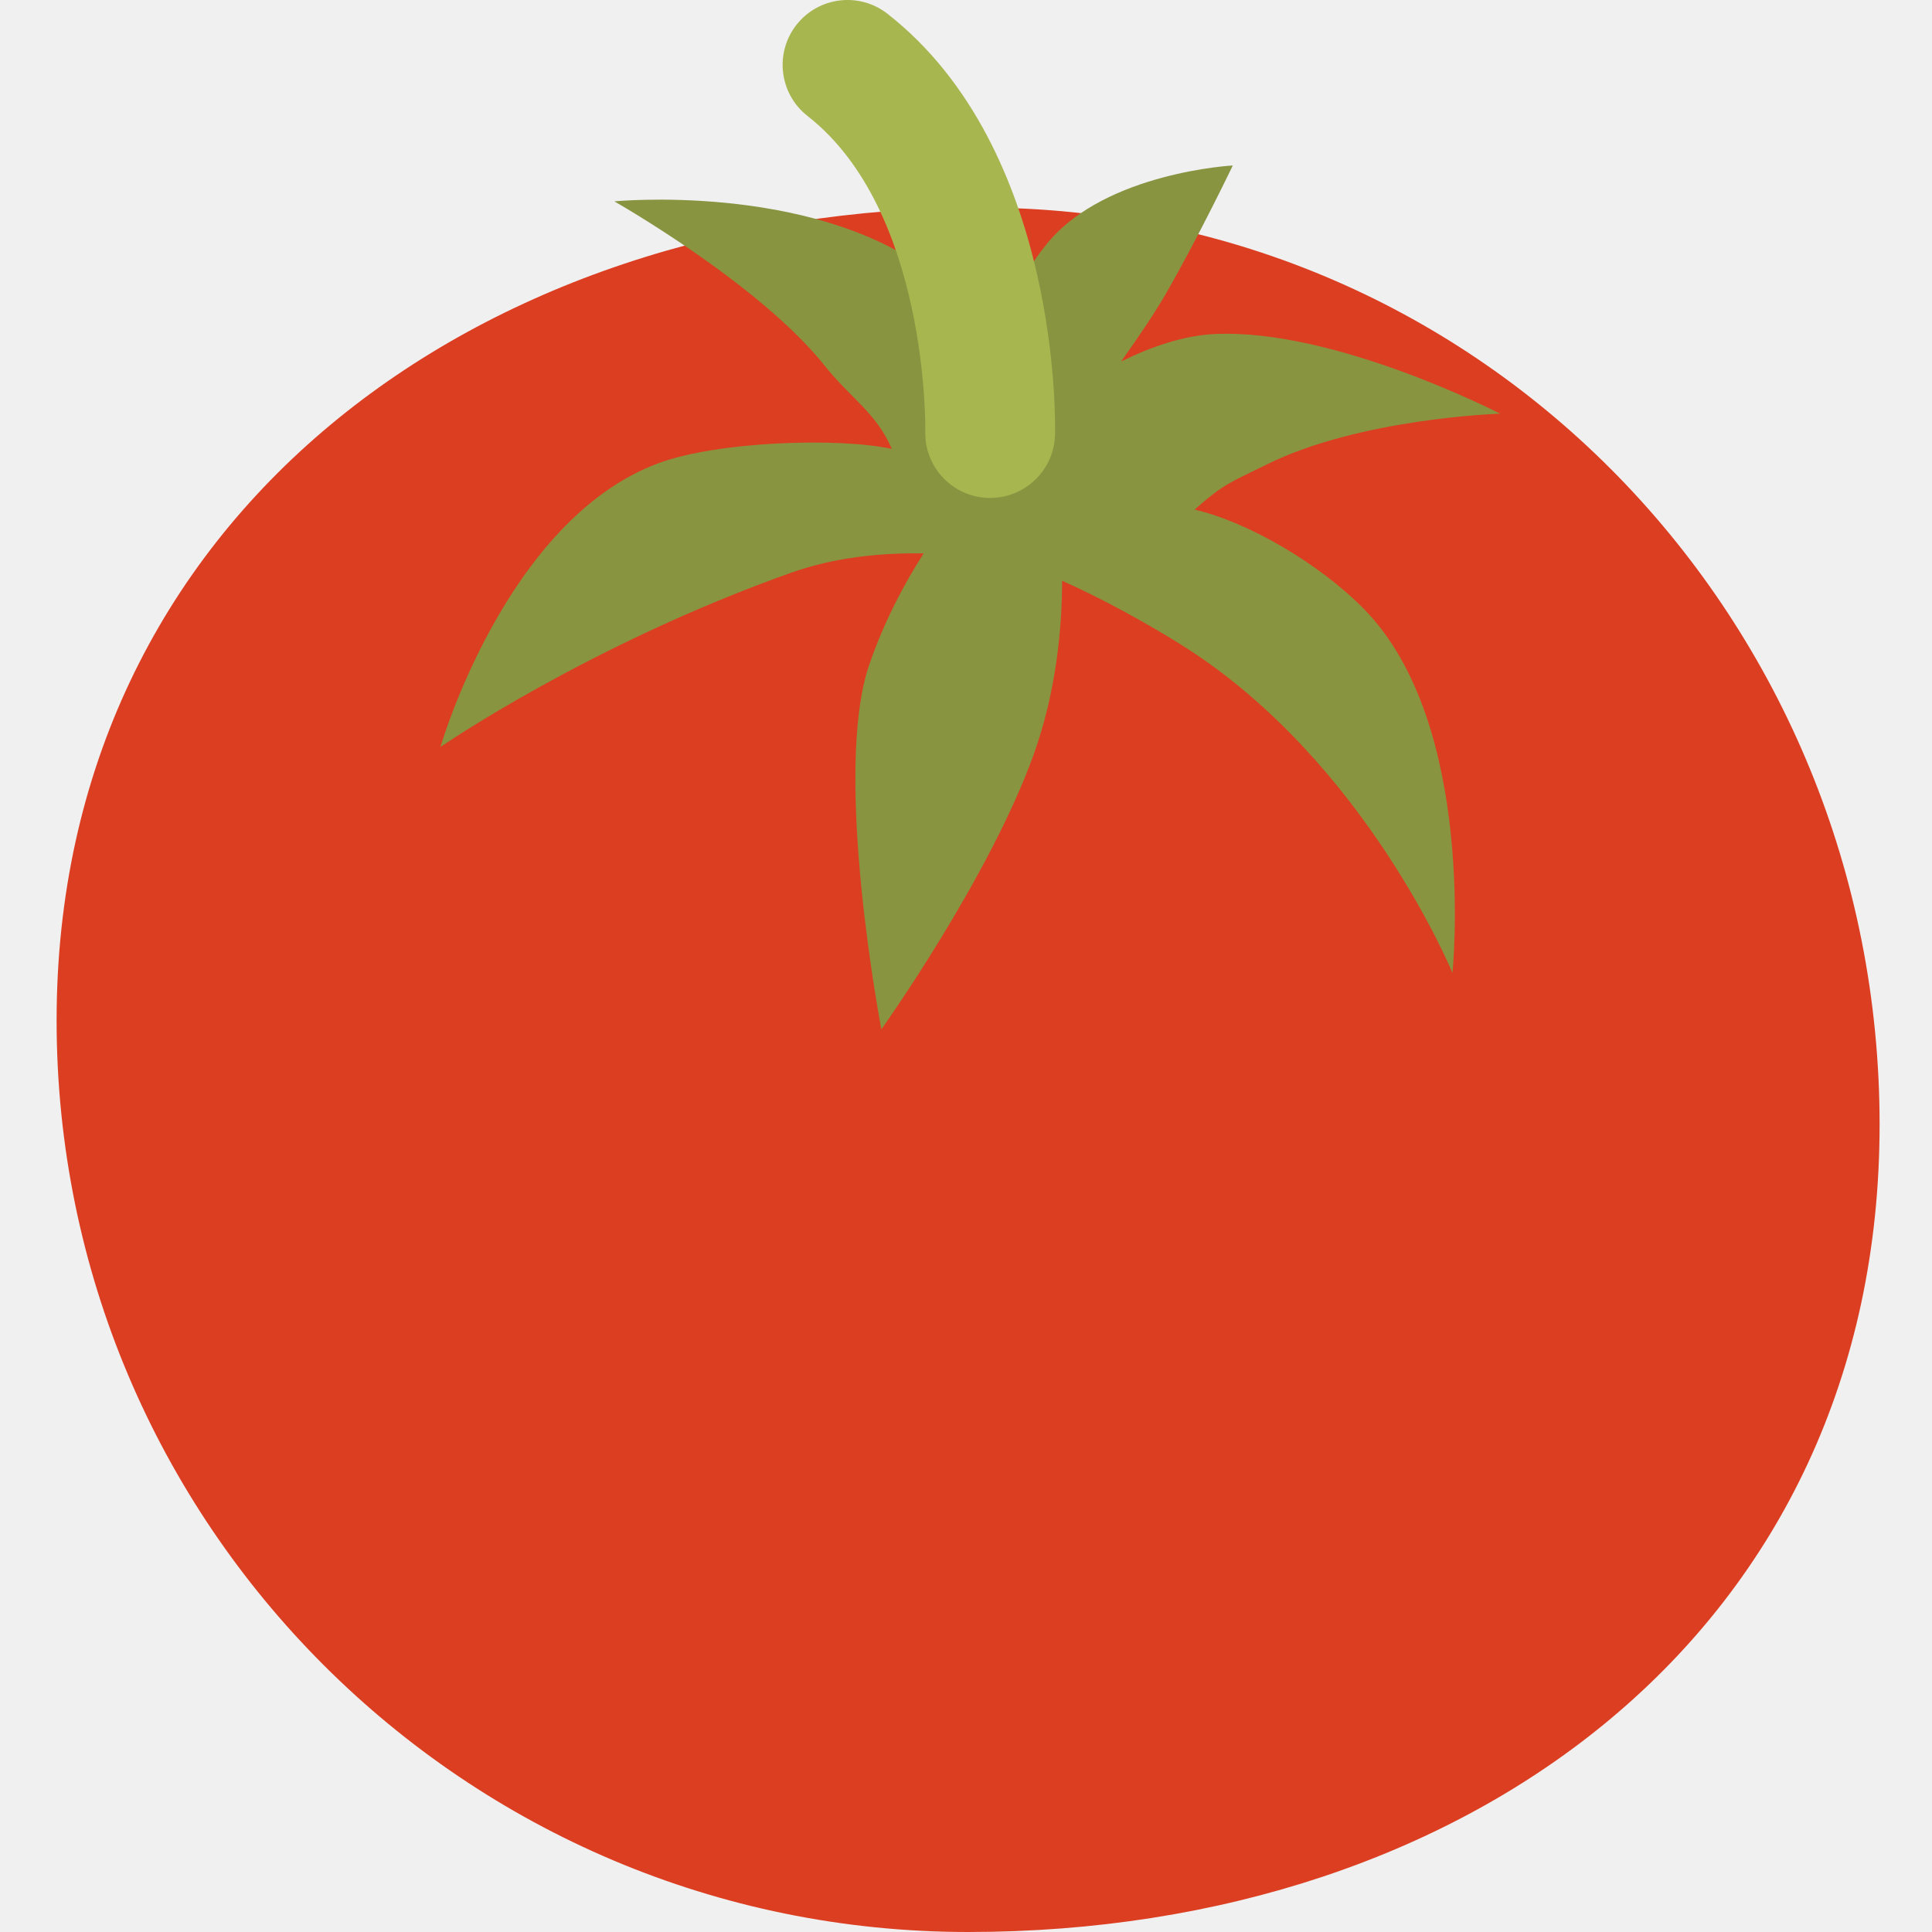
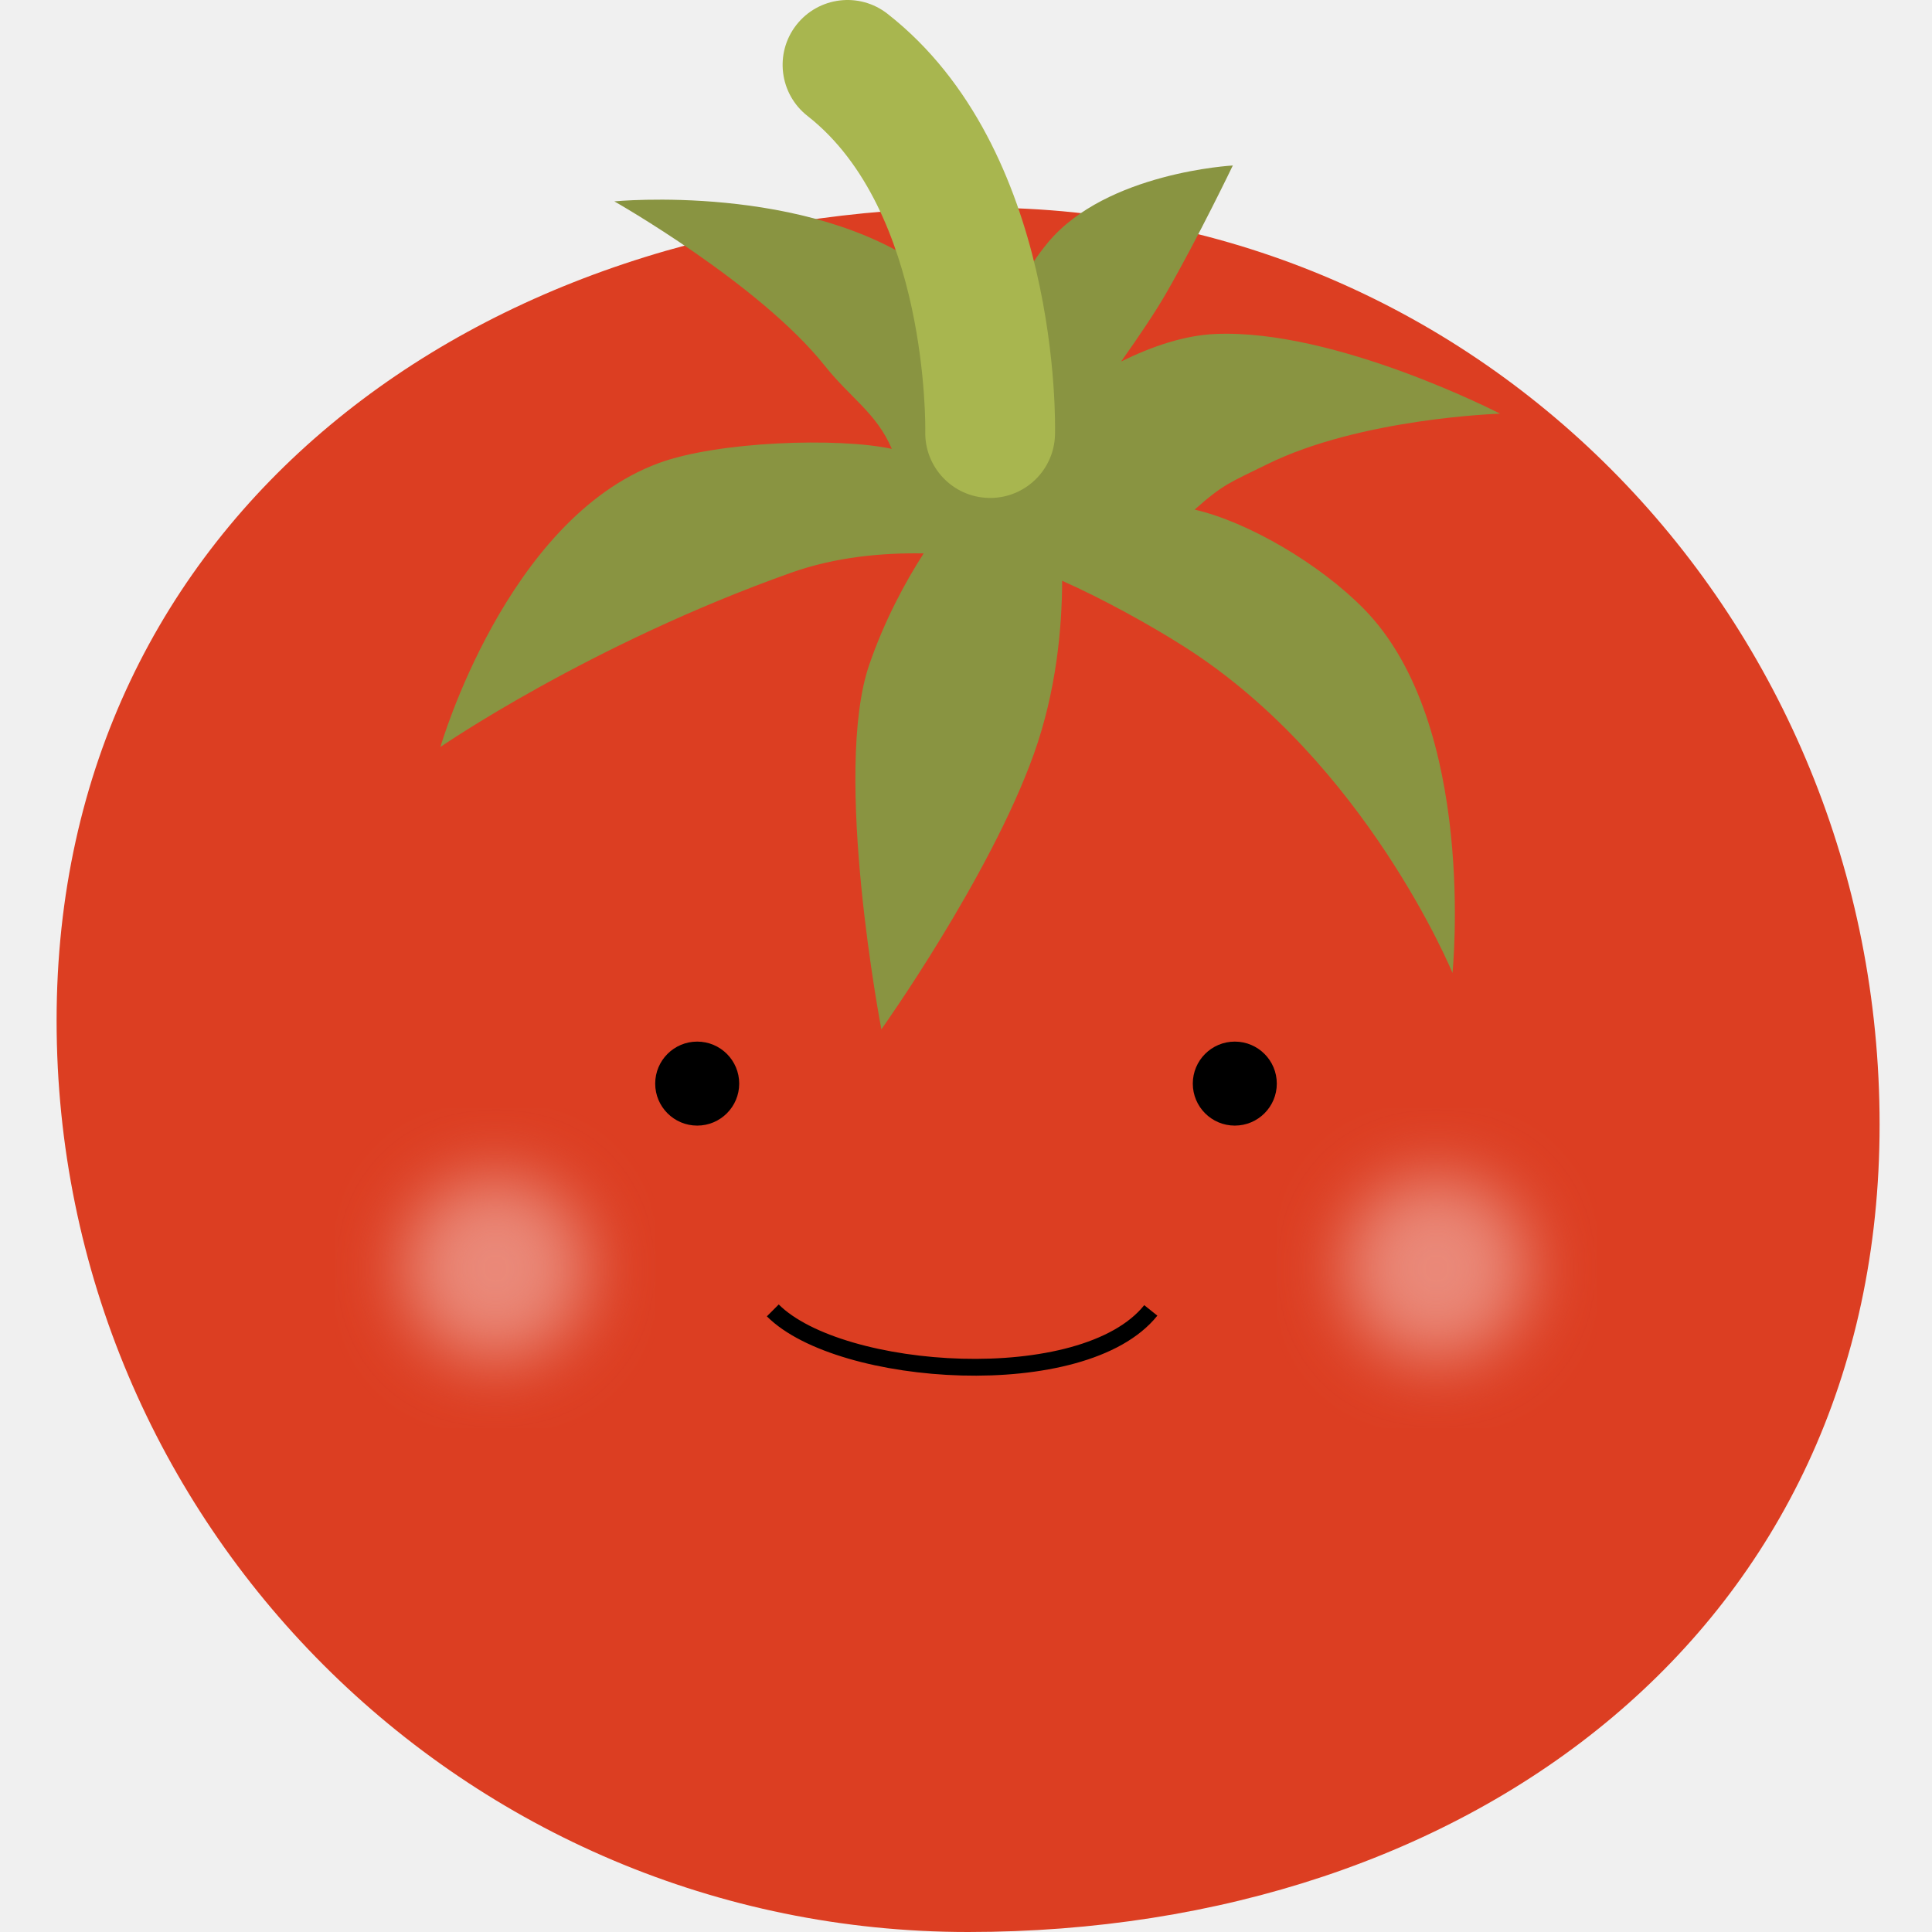
- <svg xmlns="http://www.w3.org/2000/svg" width="40" height="40" viewBox="0 0 40 40" fill="none">
-   <path d="M38.915 23.283C38.915 33.706 30.466 40 20.044 40C9.621 40 1.172 31.551 1.172 21.128C1.172 10.706 9.885 4.298 20.307 4.298C30.73 4.298 38.915 12.861 38.915 23.283Z" fill="#DC3E22" />
-   <path d="M28.238 12.607C27.321 11.673 25.838 10.805 24.733 10.551C25.34 10.013 25.462 9.995 26.223 9.618C28.171 8.654 31.058 8.565 31.058 8.565C31.058 8.565 27.651 6.804 25.16 6.915C24.526 6.943 23.857 7.167 23.212 7.484C23.576 6.971 23.921 6.46 24.141 6.076C24.815 4.904 25.524 3.426 25.524 3.426C25.524 3.426 22.912 3.566 21.701 5.016C21.241 5.566 20.893 6.266 20.639 6.923C20.188 6.404 19.69 5.942 19.191 5.582C16.7 3.779 12.719 4.169 12.719 4.169C12.719 4.169 15.726 5.875 17.079 7.577C17.608 8.241 18.144 8.548 18.464 9.294C17.356 9.054 14.857 9.136 13.63 9.591C10.477 10.76 9.119 15.465 9.119 15.465C9.119 15.465 12.195 13.344 16.381 11.857C17.302 11.53 18.275 11.443 19.123 11.458C18.738 12.057 18.317 12.836 17.999 13.755C17.225 15.99 18.248 21.311 18.248 21.311C18.248 21.311 20.49 18.165 21.403 15.616C21.872 14.307 21.988 12.994 21.99 12.024C22.822 12.393 23.801 12.932 24.533 13.398C28.279 15.785 30.072 20.143 30.072 20.143C30.072 20.143 30.594 15.006 28.238 12.607Z" fill="#899441" />
-   <path d="M20.501 10.309C20.489 10.309 20.477 10.309 20.465 10.309C19.724 10.29 19.139 9.674 19.157 8.933C19.159 8.869 19.223 4.361 16.719 2.401C16.135 1.944 16.032 1.1 16.489 0.515C16.947 -0.069 17.791 -0.172 18.375 0.286C21.956 3.088 21.849 8.761 21.843 9.001C21.824 9.731 21.226 10.309 20.501 10.309Z" fill="#A8B64F" />
+ <svg xmlns="http://www.w3.org/2000/svg" width="115" height="115" viewBox="0 0 115 115" fill="none">
+   <g clip-path="url(#clip0_16_527)">
+     <path d="M111.881 66.94C111.881 96.904 87.59 115 57.626 115C27.66 115 3.369 90.709 3.369 60.744C3.369 30.779 28.419 12.357 58.384 12.357C88.349 12.357 111.881 36.975 111.881 66.94Z" fill="#DC3E22" />
+     <path d="M81.185 36.244C78.549 33.56 74.284 31.064 71.108 30.334C72.853 28.787 73.205 28.735 75.391 27.652C80.993 24.879 89.291 24.624 89.291 24.624C89.291 24.624 79.497 19.562 72.336 19.88C70.513 19.96 68.59 20.604 66.735 21.517C67.781 20.04 68.772 18.573 69.406 17.47C71.344 14.098 73.382 9.851 73.382 9.851C73.382 9.851 65.873 10.252 62.39 14.42C61.068 16.004 60.069 18.015 59.338 19.903C58.041 18.412 56.608 17.084 55.176 16.048C48.013 10.864 36.568 11.986 36.568 11.986C36.568 11.986 45.214 16.89 49.104 21.783C50.622 23.693 52.164 24.577 53.085 26.719C49.9 26.029 42.714 26.265 39.187 27.573C30.122 30.935 26.216 44.462 26.216 44.462C26.216 44.462 35.062 38.365 47.097 34.088C49.743 33.148 52.541 32.898 54.979 32.941C53.872 34.665 52.663 36.904 51.748 39.545C49.522 45.972 52.463 61.27 52.463 61.27C52.463 61.27 58.908 52.223 61.534 44.895C62.882 41.133 63.216 37.357 63.223 34.57C65.613 35.63 68.428 37.179 70.532 38.519C81.304 45.383 86.458 57.913 86.458 57.913C86.458 57.913 87.959 43.142 81.185 36.244Z" fill="#899441" />
+     <path d="M58.94 29.64C58.905 29.64 58.871 29.639 58.837 29.638C56.707 29.583 55.025 27.812 55.076 25.683C55.081 25.499 55.267 12.539 48.067 6.903C46.388 5.589 46.091 3.162 47.405 1.482C48.721 -0.197 51.148 -0.494 52.827 0.821C63.123 8.878 62.816 25.189 62.798 25.879C62.743 27.976 61.025 29.64 58.94 29.64Z" fill="#A8B64F" />
+     <circle cx="41.5" cy="64.5" r="2.5" fill="black" />
+     <g filter="url(#filter0_f_16_527)">
+       <circle cx="29.5" cy="75.5" r="5.5" fill="#EA8979" />
+     </g>
+     <g filter="url(#filter1_f_16_527)">
+       <circle cx="85.5" cy="75.5" r="5.5" fill="#EA8979" />
+     </g>
+     <circle cx="73.5" cy="64.5" r="2.5" fill="black" />
+     <path d="M46 78C50 82 64.5 83 68.5 78" stroke="black" />
+   </g>
+   <defs>
+     <filter id="filter0_f_16_527" x="20" y="66" width="19" height="19" filterUnits="userSpaceOnUse" color-interpolation-filters="sRGB">
+       <feFlood flood-opacity="0" result="BackgroundImageFix" />
+       <feBlend mode="normal" in="SourceGraphic" in2="BackgroundImageFix" result="shape" />
+       <feGaussianBlur stdDeviation="2" result="effect1_foregroundBlur_16_527" />
+     </filter>
+     <filter id="filter1_f_16_527" x="76" y="66" width="19" height="19" filterUnits="userSpaceOnUse" color-interpolation-filters="sRGB">
+       <feFlood flood-opacity="0" result="BackgroundImageFix" />
+       <feBlend mode="normal" in="SourceGraphic" in2="BackgroundImageFix" result="shape" />
+       <feGaussianBlur stdDeviation="2" result="effect1_foregroundBlur_16_527" />
+     </filter>
+     <clipPath id="clip0_16_527">
+       <rect width="115" height="115" fill="white" />
+     </clipPath>
+   </defs>
</svg>
